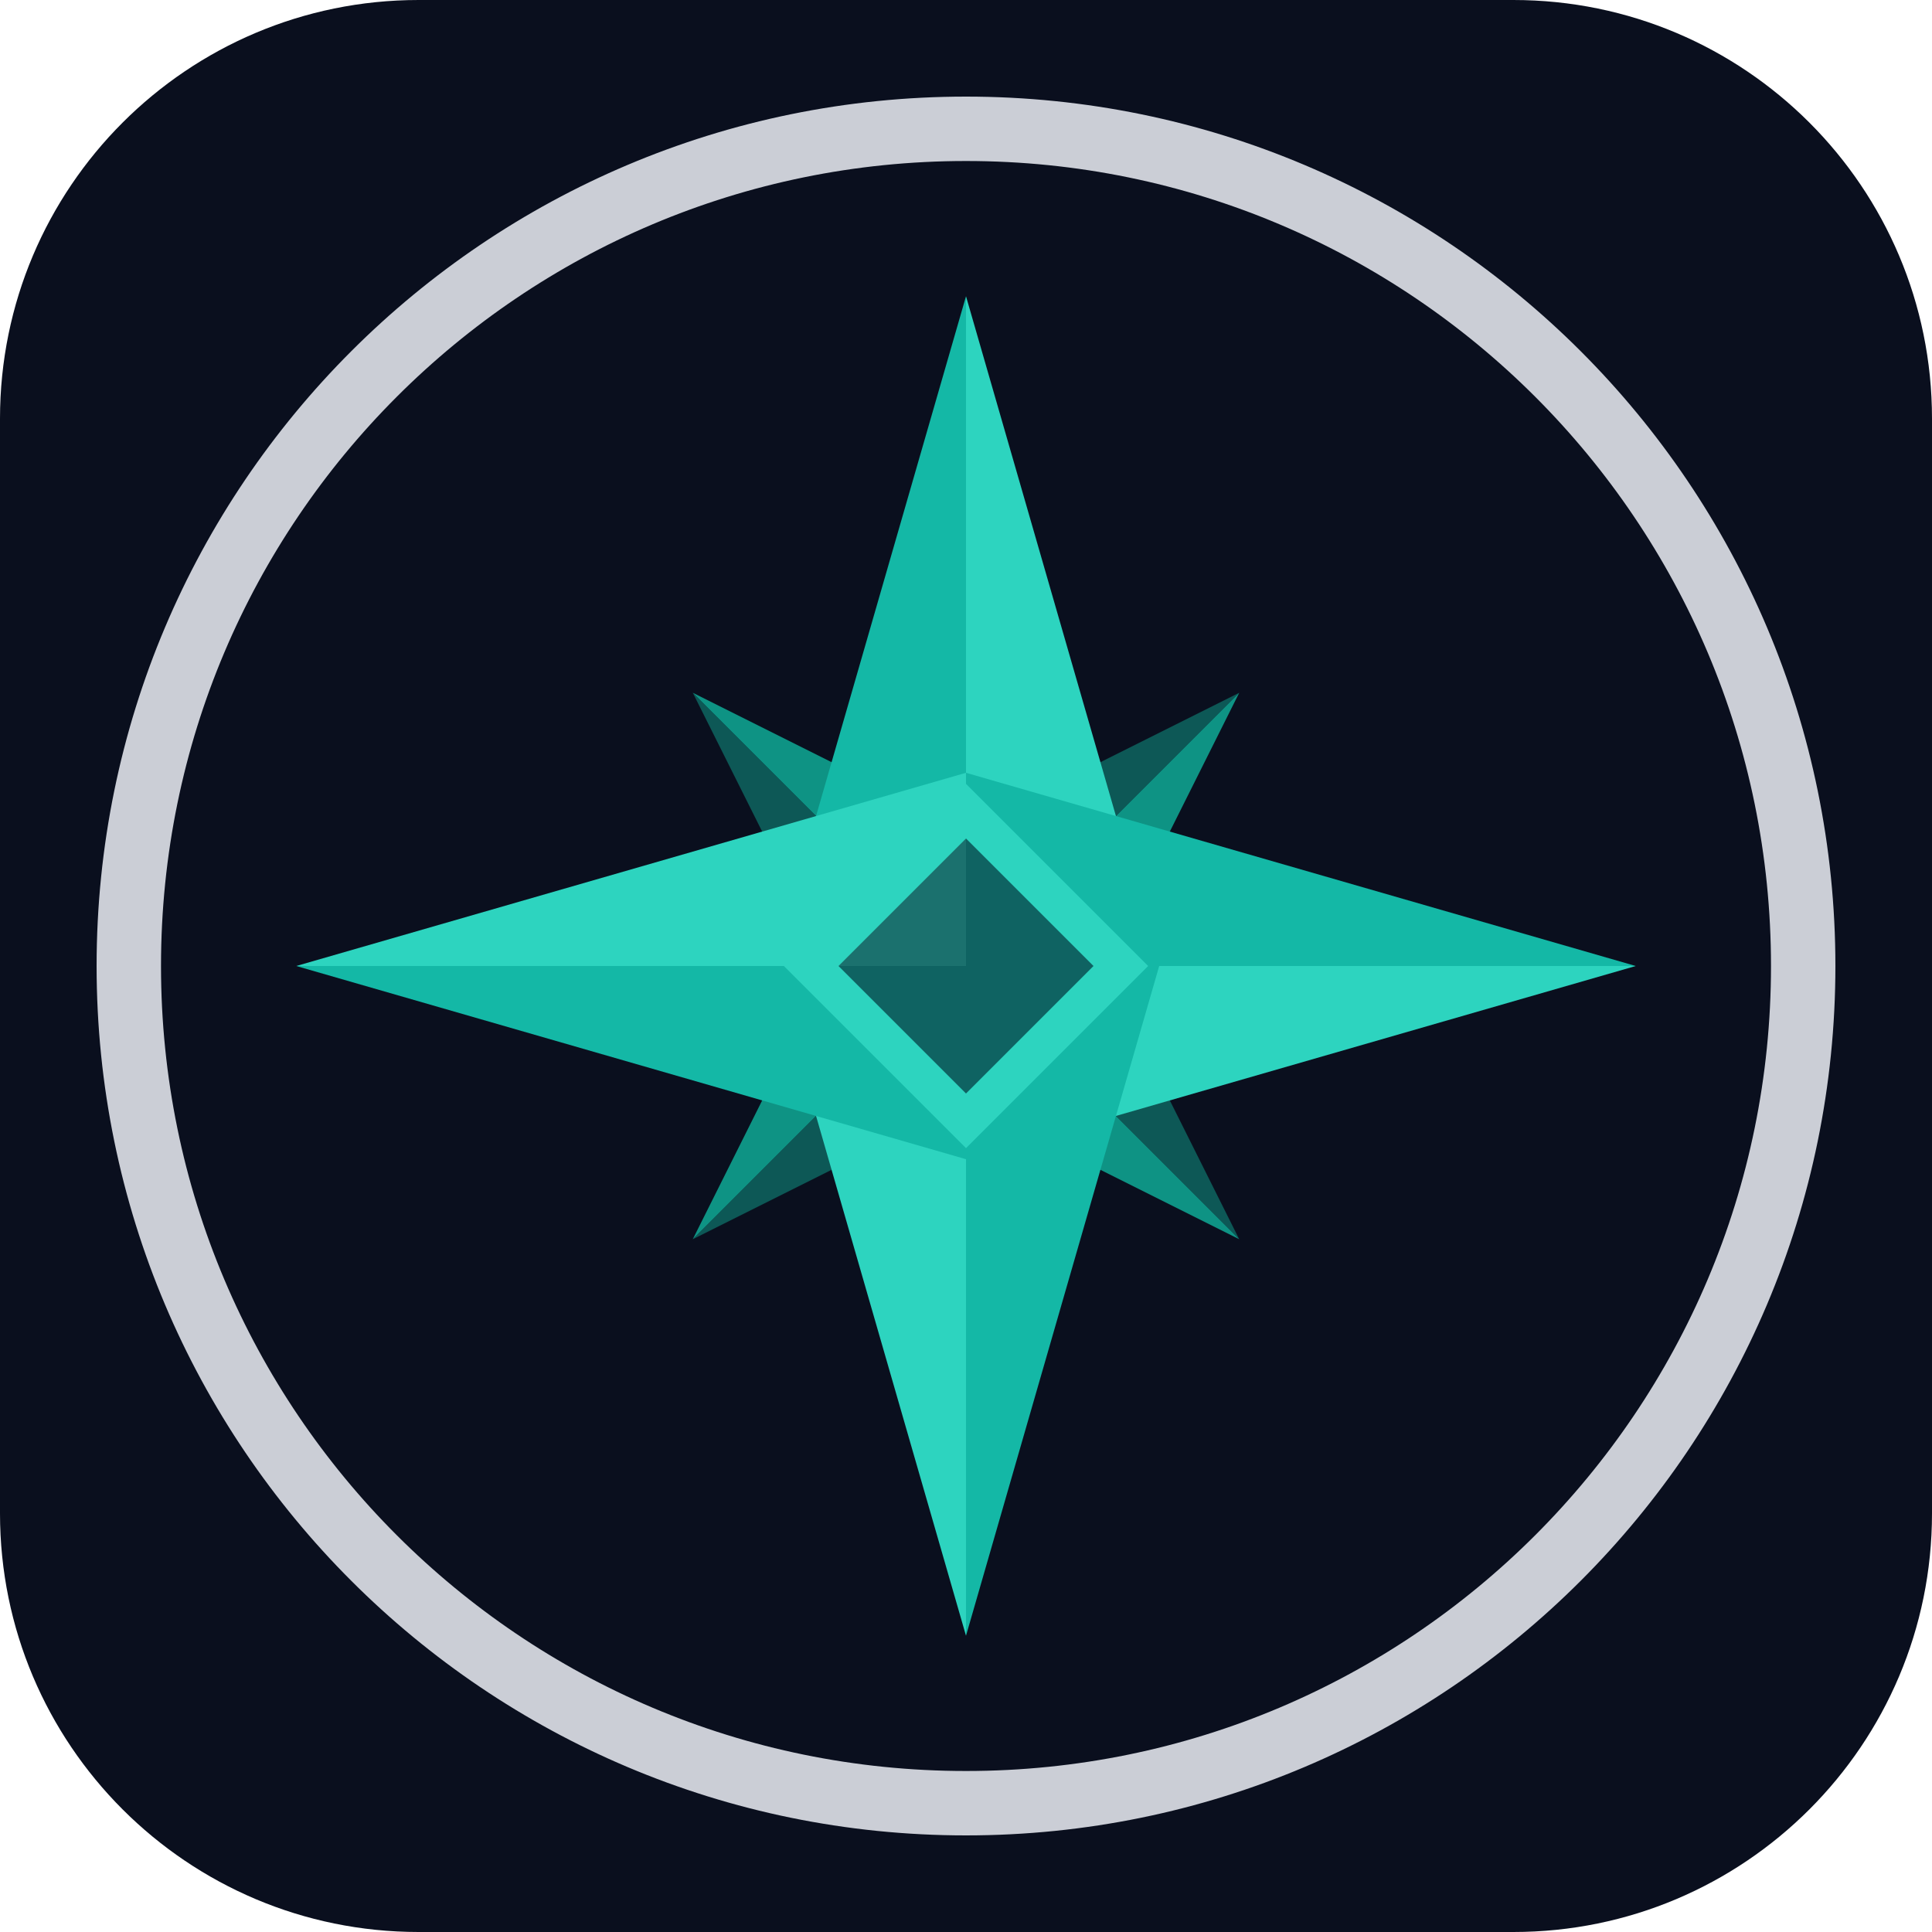
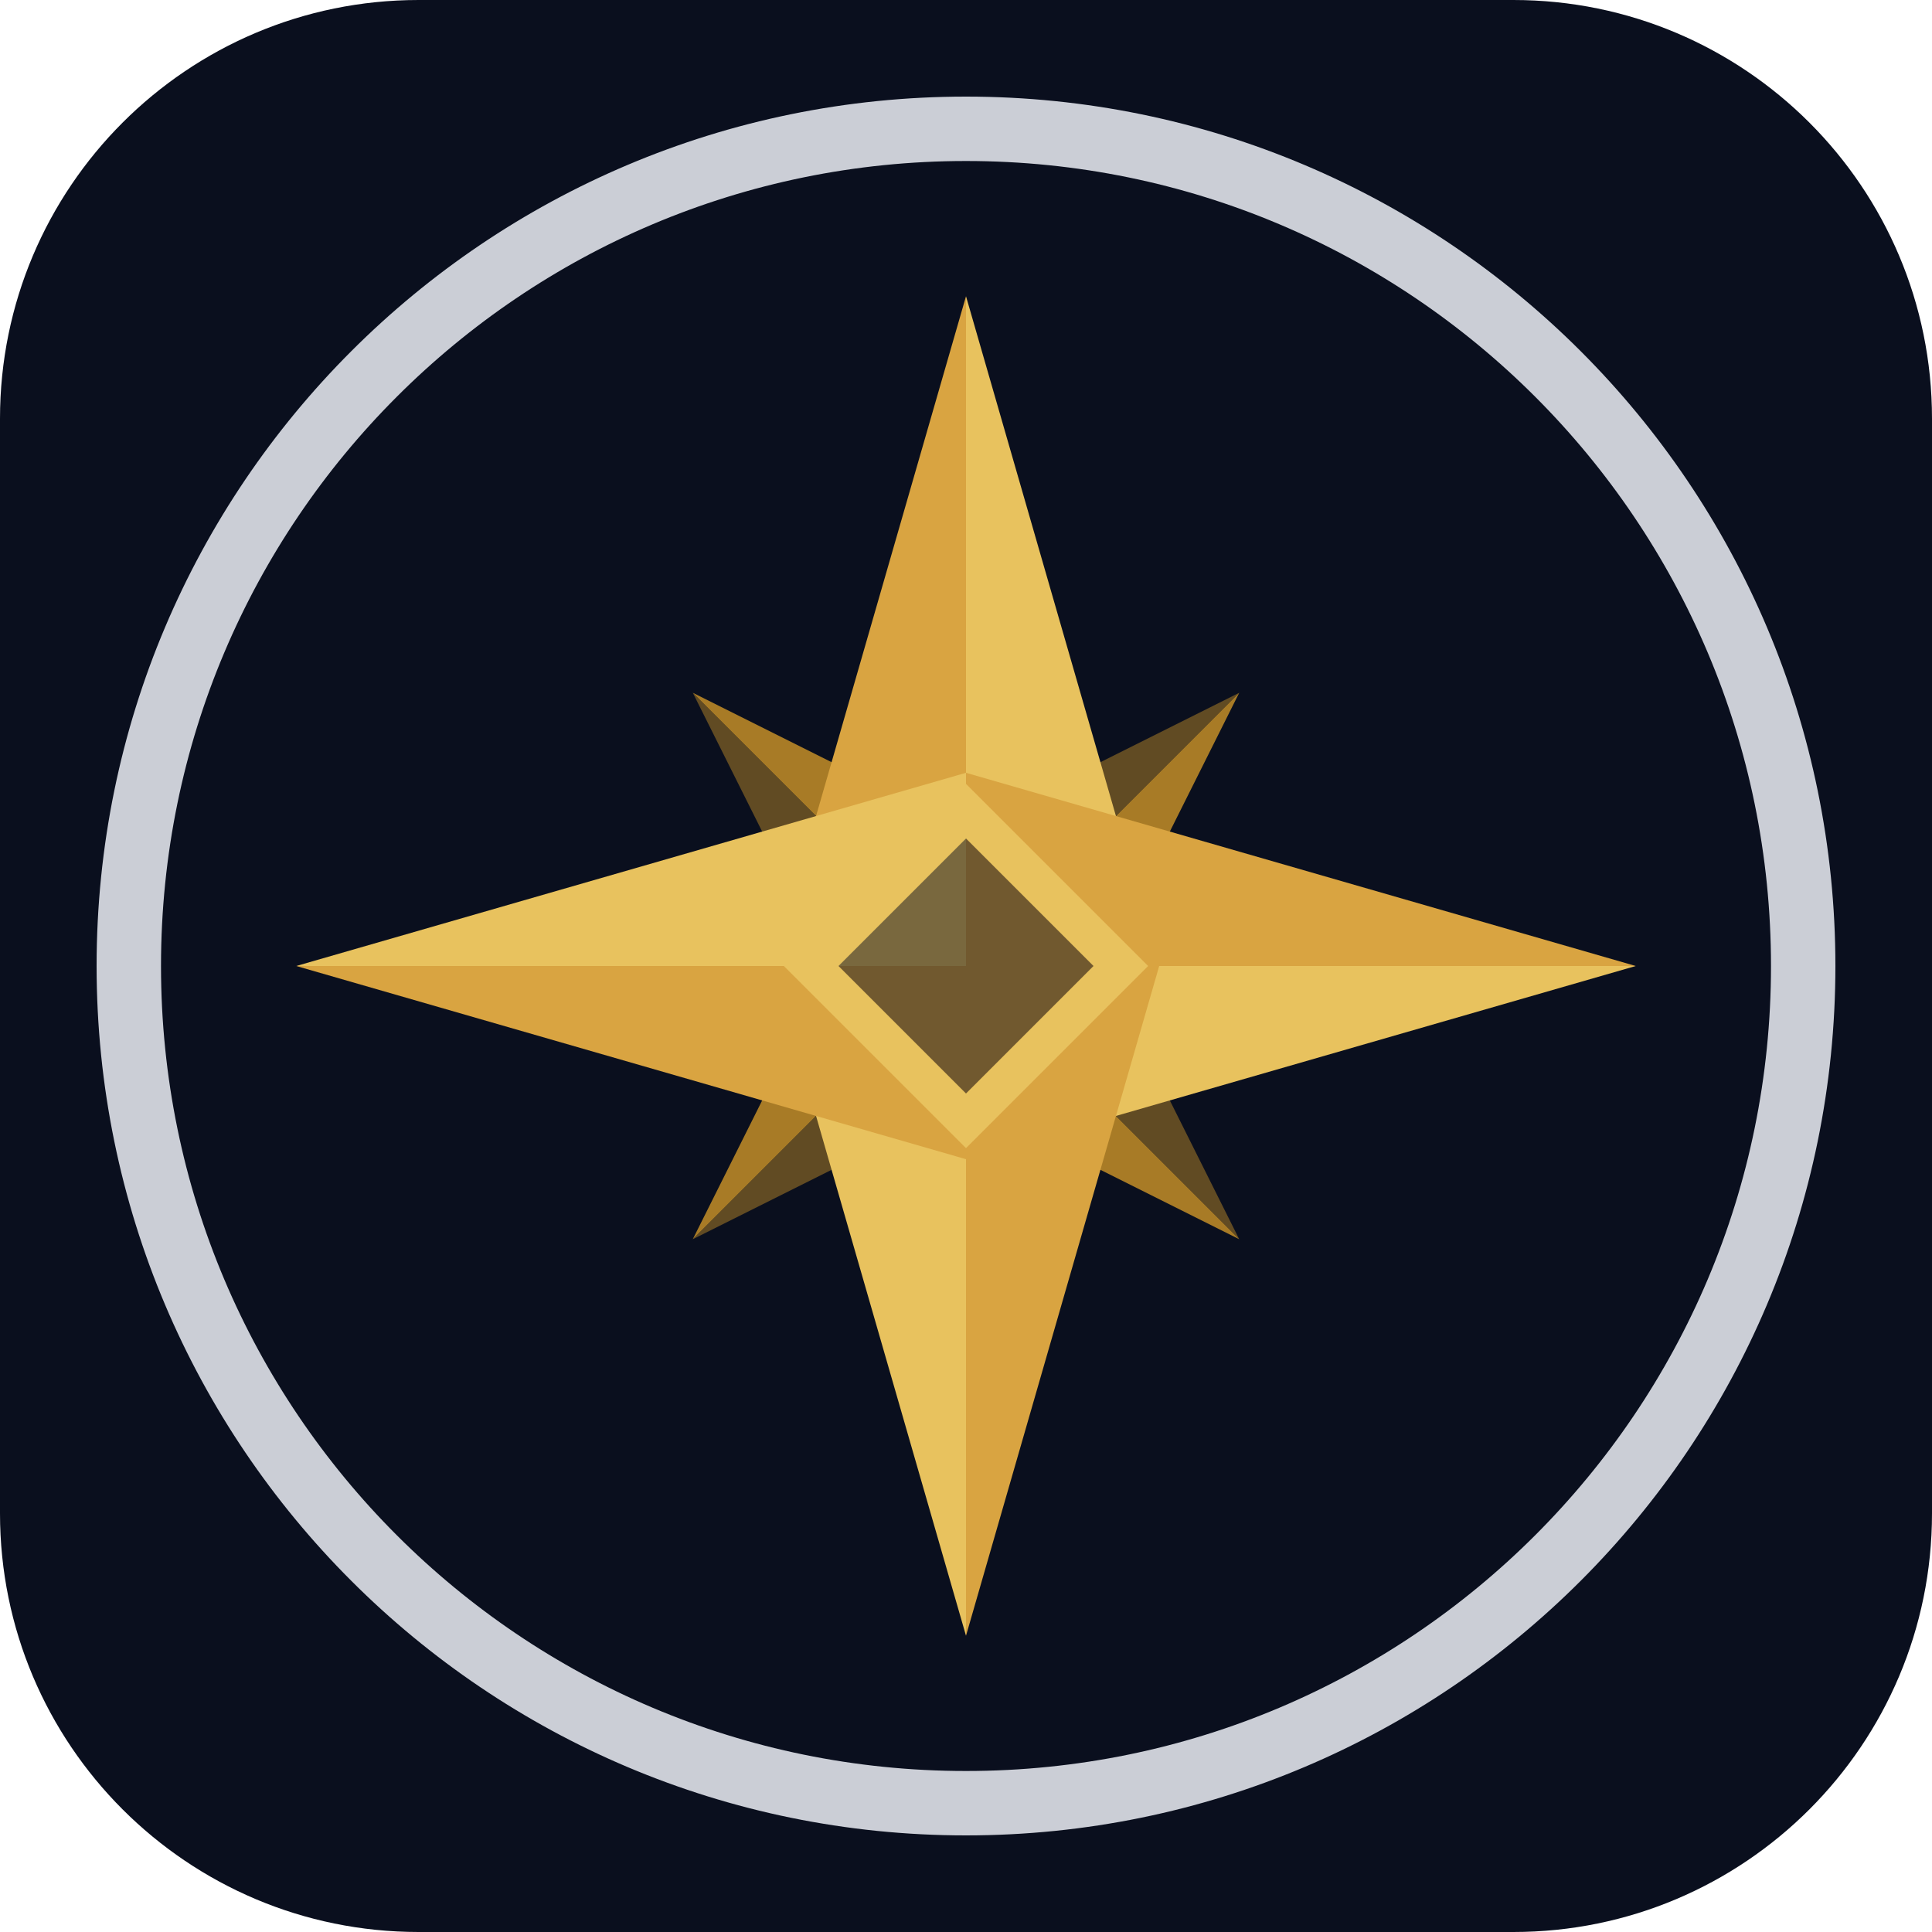
<svg xmlns="http://www.w3.org/2000/svg" viewBox="0 0 120 120">
  <rect width="120" height="120" rx="26" fill="#0A0F1E" />
  <circle cx="60" cy="60" r="52" fill="none" stroke="#EDF0F7" stroke-width="4" opacity="0.85" />
  <g transform="translate(12,12) scale(0.8)">
    <g transform="rotate(45 60 60)">
-       <path d="M 60 30 L 70 60 L 60 60 Z" fill="#0E9384" />
-       <path d="M 60 30 L 50 60 L 60 60 Z" fill="#0E9384" opacity="0.55" />
+       <path d="M 60 30 L 70 60 L 60 60 Z" fill="#A87B26" />
+       <path d="M 60 30 L 50 60 L 60 60 Z" fill="#A87B26" opacity="0.55" />
    </g>
    <g transform="rotate(135 60 60)">
-       <path d="M 60 30 L 70 60 L 60 60 Z" fill="#0E9384" />
-       <path d="M 60 30 L 50 60 L 60 60 Z" fill="#0E9384" opacity="0.55" />
+       <path d="M 60 30 L 70 60 L 60 60 Z" fill="#A87B26" />
+       <path d="M 60 30 L 50 60 L 60 60 Z" fill="#A87B26" opacity="0.55" />
    </g>
    <g transform="rotate(225 60 60)">
-       <path d="M 60 30 L 70 60 L 60 60 Z" fill="#0E9384" />
-       <path d="M 60 30 L 50 60 L 60 60 Z" fill="#0E9384" opacity="0.55" />
+       <path d="M 60 30 L 70 60 L 60 60 Z" fill="#A87B26" />
+       <path d="M 60 30 L 50 60 L 60 60 Z" fill="#A87B26" opacity="0.55" />
    </g>
    <g transform="rotate(315 60 60)">
-       <path d="M 60 30 L 70 60 L 60 60 Z" fill="#0E9384" />
-       <path d="M 60 30 L 50 60 L 60 60 Z" fill="#0E9384" opacity="0.55" />
+       <path d="M 60 30 L 70 60 L 60 60 Z" fill="#A87B26" />
+       <path d="M 60 30 L 50 60 L 60 60 Z" fill="#A87B26" opacity="0.55" />
    </g>
    <g>
-       <path d="M 60 8 L 75 60 L 60 60 Z" fill="#2DD4BF" />
-       <path d="M 60 8 L 45 60 L 60 60 Z" fill="#14B8A6" />
+       <path d="M 60 8 L 75 60 L 60 60 Z" fill="#E8C25E" />
+       <path d="M 60 8 L 45 60 L 60 60 Z" fill="#D9A441" />
    </g>
    <g transform="rotate(90 60 60)">
-       <path d="M 60 8 L 75 60 L 60 60 Z" fill="#2DD4BF" />
-       <path d="M 60 8 L 45 60 L 60 60 Z" fill="#14B8A6" />
+       <path d="M 60 8 L 75 60 L 60 60 Z" fill="#E8C25E" />
+       <path d="M 60 8 L 45 60 L 60 60 Z" fill="#D9A441" />
    </g>
    <g transform="rotate(180 60 60)">
-       <path d="M 60 8 L 75 60 L 60 60 Z" fill="#2DD4BF" />
-       <path d="M 60 8 L 45 60 L 60 60 Z" fill="#14B8A6" />
+       <path d="M 60 8 L 75 60 L 60 60 Z" fill="#E8C25E" />
+       <path d="M 60 8 L 45 60 L 60 60 Z" fill="#D9A441" />
    </g>
    <g transform="rotate(270 60 60)">
-       <path d="M 60 8 L 75 60 L 60 60 Z" fill="#2DD4BF" />
-       <path d="M 60 8 L 45 60 L 60 60 Z" fill="#14B8A6" />
+       <path d="M 60 8 L 75 60 L 60 60 Z" fill="#E8C25E" />
+       <path d="M 60 8 L 45 60 L 60 60 Z" fill="#D9A441" />
    </g>
    <g transform="rotate(45 60 60)">
-       <rect x="51.5" y="51.5" width="17" height="17" fill="rgba(10,15,30,0.5)" stroke="#2DD4BF" stroke-width="3" />
+       <rect x="51.5" y="51.5" width="17" height="17" fill="rgba(10,15,30,0.5)" stroke="#E8C25E" stroke-width="3" />
    </g>
  </g>
</svg>
